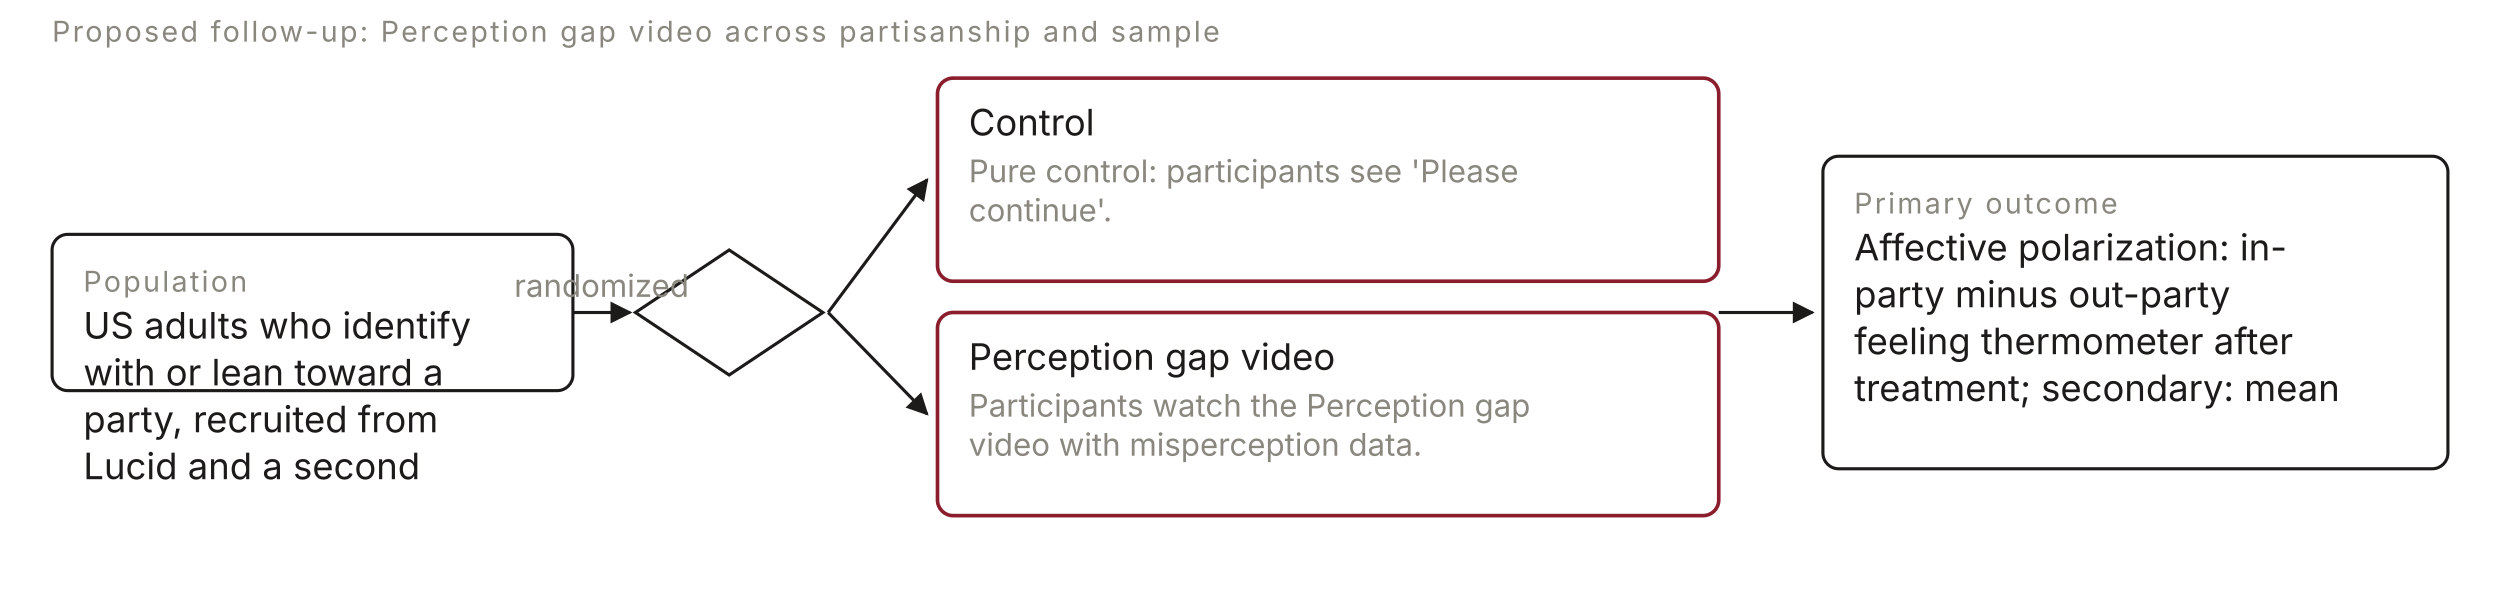
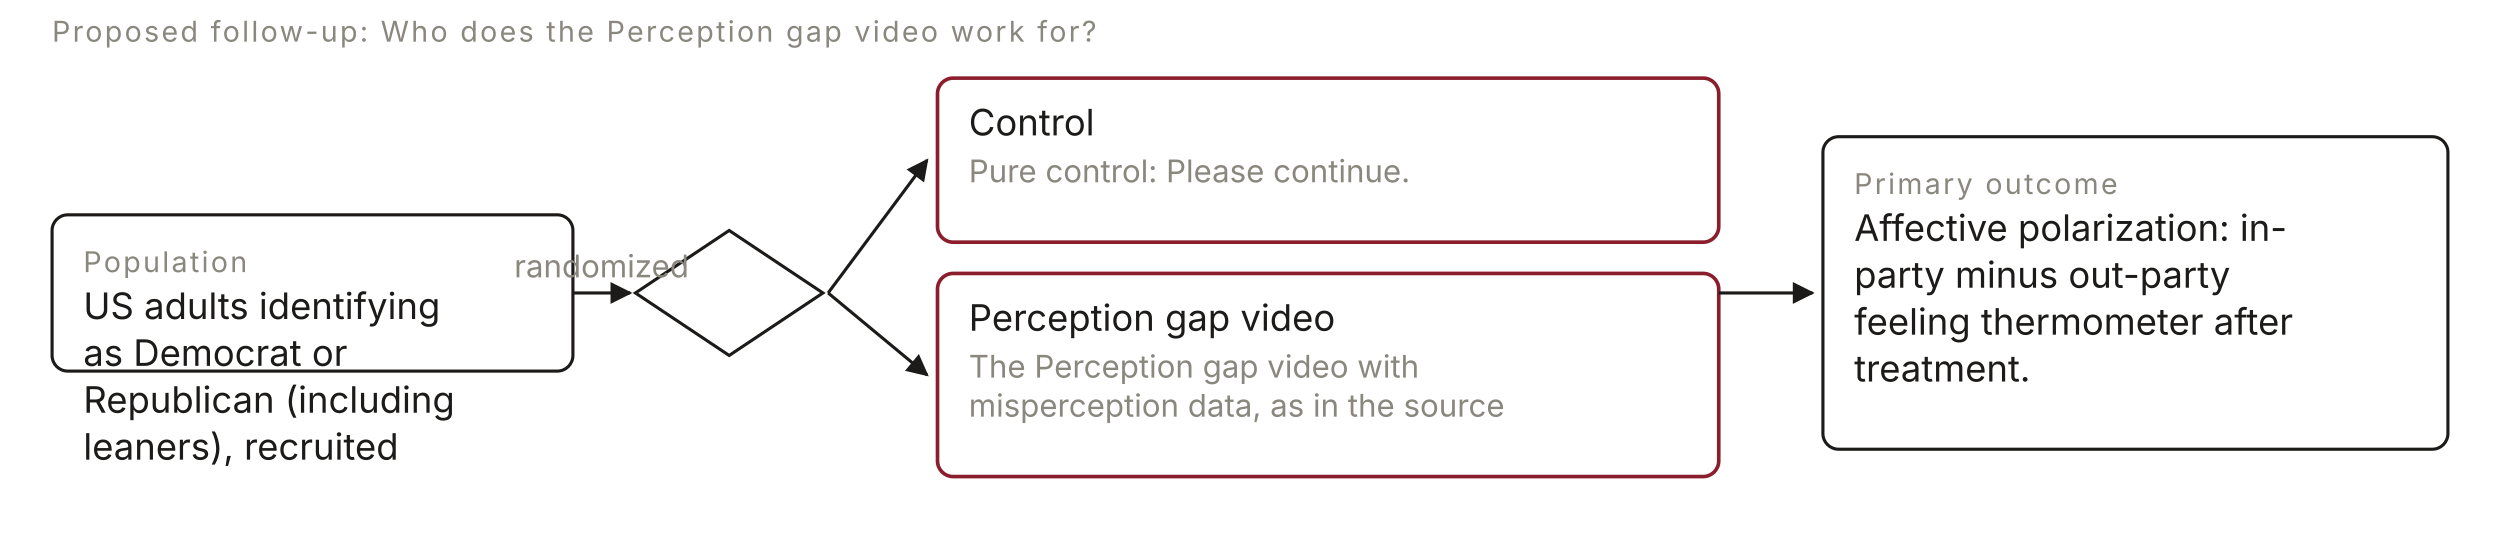
- <svg xmlns="http://www.w3.org/2000/svg" viewBox="0 0 960 230" width="100%" role="img" aria-labelledby="fd-title fd-desc">
+ <svg xmlns="http://www.w3.org/2000/svg" viewBox="0 0 960 215" width="100%" role="img" aria-labelledby="fd-title fd-desc">
  <style>
:root{--fd-ink:#1c1b19;--fd-muted:#8a877f;--fd-rule:#d9d5cc;--fd-accent:#8b1e2d;--fd-bg:#ffffff}
@media (prefers-color-scheme: dark){:root{--fd-ink:#ecebe6;--fd-muted:#b4b1a9;--fd-rule:#4a4a52;--fd-accent:#e08a96;--fd-bg:#1d1d23}}
.box{fill:var(--fd-bg,#fff);stroke:var(--fd-ink,#1c1b19);stroke-width:1.2}
.arm{fill:var(--fd-bg,#fff);stroke:var(--fd-accent,#8b1e2d);stroke-width:1.4}
.soft{fill:var(--fd-bg,#fff);stroke:var(--fd-rule,#d9d5cc);stroke-width:1.2}
text{font-family:Inter,Helvetica,Arial,sans-serif;fill:var(--fd-ink,#1c1b19);font-size:14px}
.cap{font-size:12px;fill:var(--fd-muted,#8a877f)}
.kicker{font-size:11px;letter-spacing:.08em;fill:var(--fd-muted,#8a877f);text-transform:uppercase}
.edge{stroke:var(--fd-ink,#1c1b19);stroke-width:1.2;fill:none;marker-end:url(#fd-arrow)}
.assoc{stroke-dasharray:5 4}
#fd-arrow path{fill:var(--fd-ink,#1c1b19)}
</style>
  <defs>
    <marker id="fd-arrow" viewBox="0 0 10 10" refX="9" refY="5" markerWidth="7" markerHeight="7" orient="auto-start-reverse">
      <path d="M0,0 L10,5 L0,10 z" />
    </marker>
  </defs>
-   <text class="kicker" x="20" y="16">Proposed follow-up: Perception gap video across partisanship and sample</text>
+   <text class="kicker" x="20" y="16">Proposed follow-up: Who does the Perception gap video work for?</text>
  <g>
-     <rect class="box" x="20" y="90.0" width="200" height="60" rx="6" />
-     <text class="kicker" x="32" y="112.0">Population</text>
-     <text x="32" y="130.0">US adults who identify</text>
-     <text x="32" y="148.0">with or lean toward a</text>
-     <text x="32" y="166.0">party, recruited from</text>
-     <text x="32" y="184.0">Lucid and a second</text>
+     <rect class="box" x="20" y="82.5" width="200" height="60" rx="6" />
+     <text class="kicker" x="32" y="104.5">Population</text>
+     <text x="32" y="122.5">US adults identifying</text>
+     <text x="32" y="140.5">as Democrat or</text>
+     <text x="32" y="158.5">Republican (including</text>
+     <text x="32" y="176.5">leaners), recruited</text>
  </g>
-   <polygon class="box" points="280,96.0 316,120.0 280,144.0 244,120.0" />
-   <path class="edge" d="M220,120.0 L242,120.0" />
-   <text class="cap" x="231.0" y="114.0" text-anchor="middle">randomized</text>
-   <g id="arm-c_control" data-text="Pure control: participants see 'Please continue'.">
-     <rect class="arm" x="360" y="30" width="300" height="78" rx="6" />
+   <polygon class="box" points="280,88.5 316,112.5 280,136.5 244,112.5" />
+   <path class="edge" d="M220,112.5 L242,112.5" />
+   <text class="cap" x="231.0" y="106.5" text-anchor="middle">randomized</text>
+   <g id="arm-c_control" data-text="Pure control: Please continue.">
+     <rect class="arm" x="360" y="30" width="300" height="63" rx="6" />
    <text x="372" y="52">Control</text>
-     <text class="cap" x="372" y="70">Pure control: participants see 'Please</text>
-     <text class="cap" x="372" y="85">continue'.</text>
+     <text class="cap" x="372" y="70">Pure control: Please continue.</text>
  </g>
-   <path class="edge" d="M318,120.0 L356,69.0" />
-   <g id="arm-c_video" data-text="Participants watch the Perception gap video with misperception data.">
-     <rect class="arm" x="360" y="120" width="300" height="78" rx="6" />
-     <text x="372" y="142">Perception gap video</text>
-     <text class="cap" x="372" y="160">Participants watch the Perception gap</text>
-     <text class="cap" x="372" y="175">video with misperception data.</text>
+   <path class="edge" d="M318,112.5 L356,61.5" />
+   <g id="arm-c_video" data-text="The Perception gap video with misperception data, as in the source study.">
+     <rect class="arm" x="360" y="105" width="300" height="78" rx="6" />
+     <text x="372" y="127">Perception gap video</text>
+     <text class="cap" x="372" y="145">The Perception gap video with</text>
+     <text class="cap" x="372" y="160">misperception data, as in the source</text>
  </g>
-   <path class="edge" d="M318,120.0 L356,159.0" />
+   <path class="edge" d="M318,112.5 L356,144.0" />
  <g>
-     <rect class="box" x="700" y="60.0" width="240" height="120" rx="6" />
-     <text class="kicker" x="712" y="82.0">Primary outcome</text>
-     <text x="712" y="100.0">Affective polarization: in-</text>
-     <text x="712" y="118.0">party minus out-party</text>
-     <text x="712" y="136.0">feeling thermometer after</text>
-     <text x="712" y="154.0">treatment; secondary: mean</text>
+     <rect class="box" x="700" y="52.5" width="240" height="120" rx="6" />
+     <text class="kicker" x="712" y="74.5">Primary outcome</text>
+     <text x="712" y="92.5">Affective polarization: in-</text>
+     <text x="712" y="110.5">party minus out-party</text>
+     <text x="712" y="128.5">feeling thermometer after</text>
+     <text x="712" y="146.5">treatment.</text>
  </g>
-   <path class="edge" d="M660,120.0 L696,120.0" />
+   <path class="edge" d="M660,112.5 L696,112.5" />
</svg>
